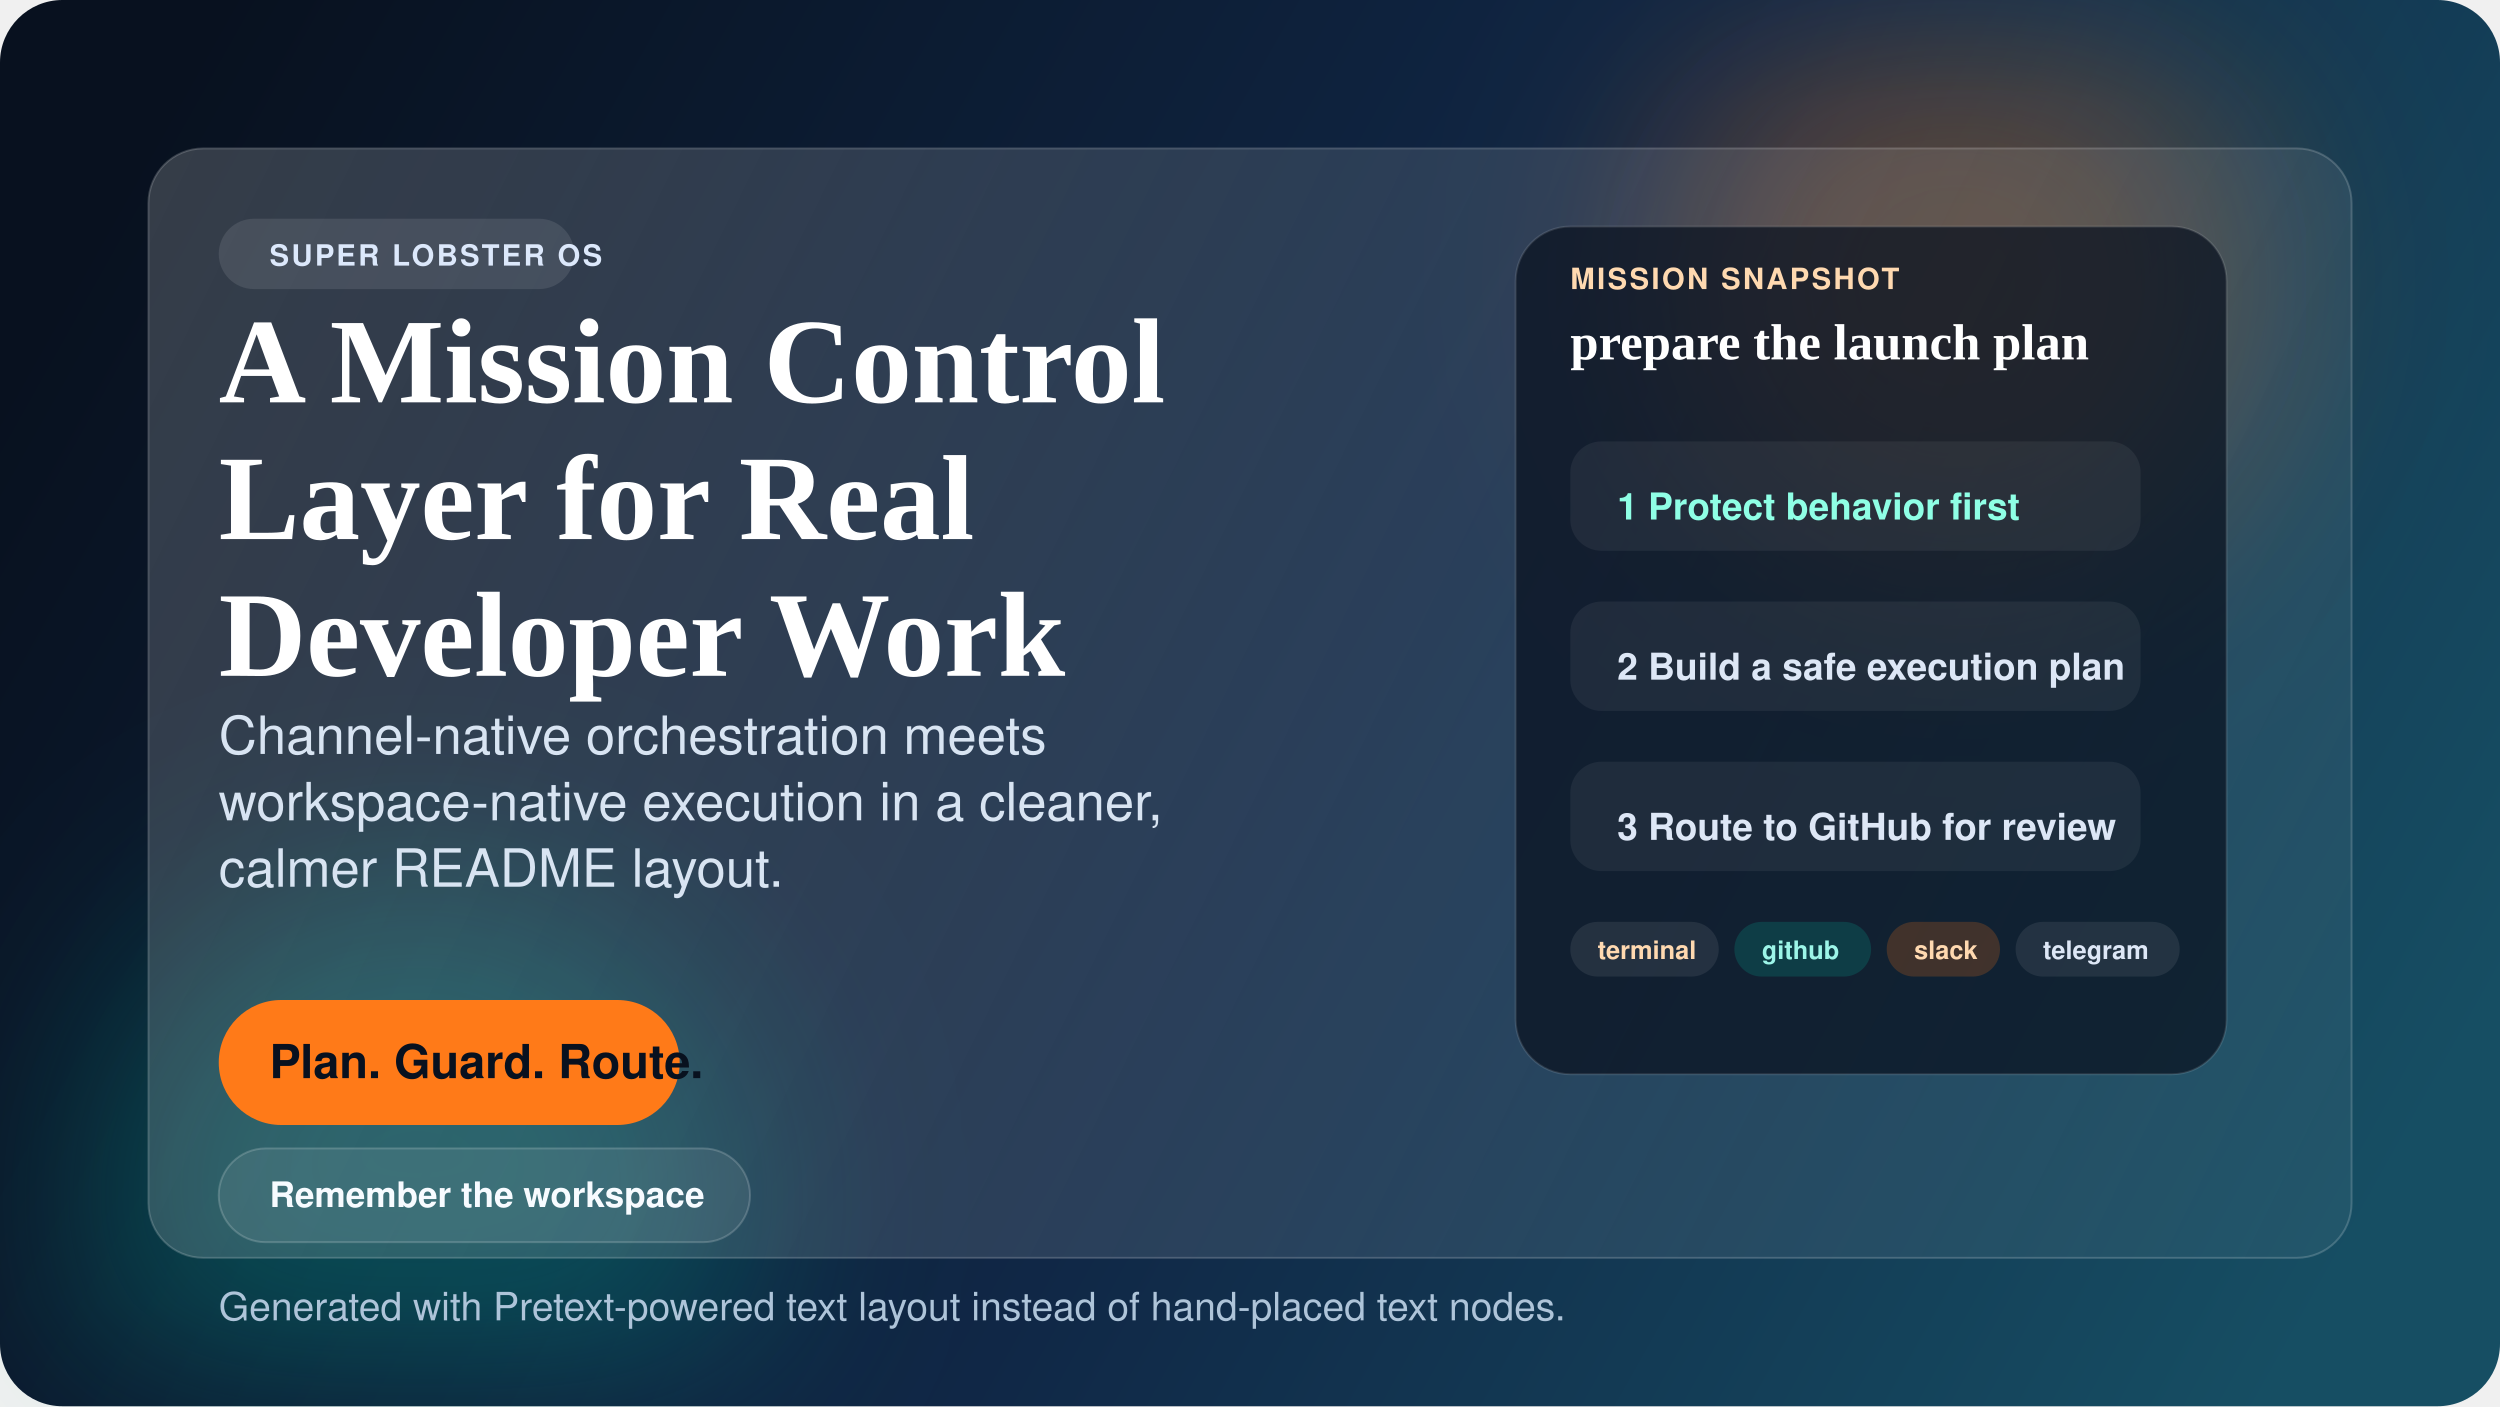
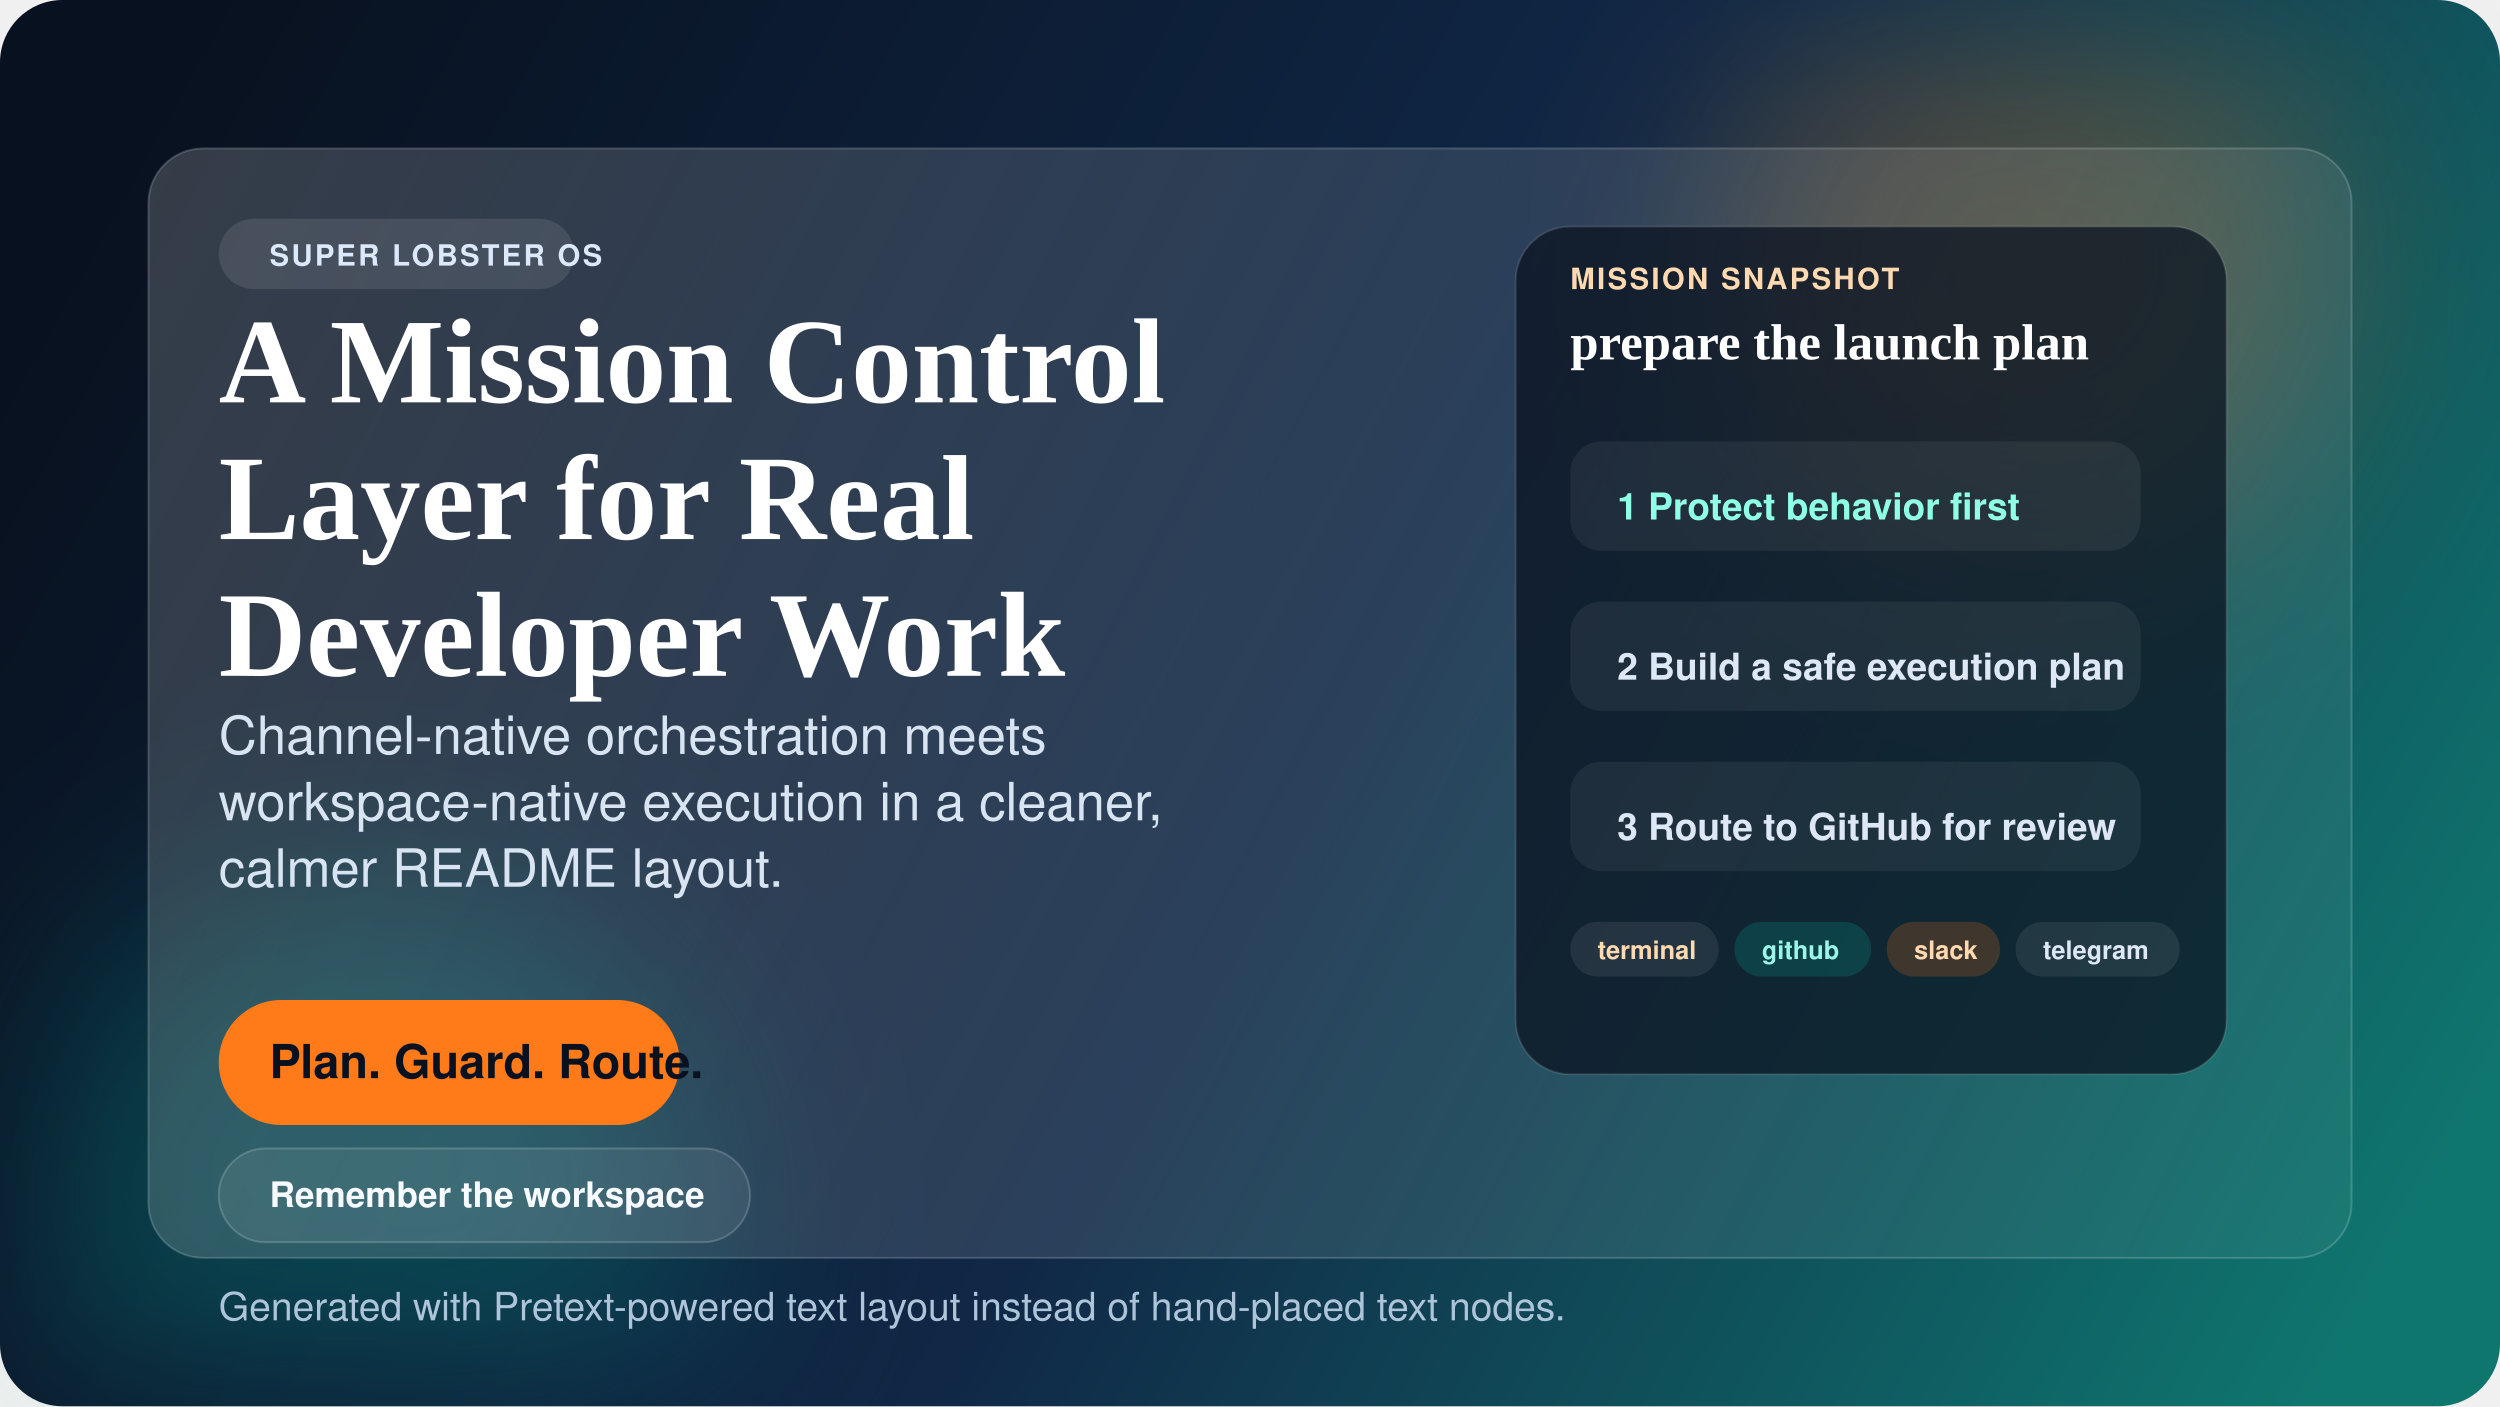
<svg xmlns="http://www.w3.org/2000/svg" width="1280" height="720" viewBox="0 0 1280 720" fill="none">
  <defs>
-     <linearGradient id="heroBg" x1="88" y1="44" x2="1192" y2="664" gradientUnits="userSpaceOnUse">
+     <linearGradient id="posterBg" x1="80" y1="40" x2="1216" y2="666" gradientUnits="userSpaceOnUse">
      <stop stop-color="#08111f" />
-       <stop offset="0.54" stop-color="#102746" />
-       <stop offset="1" stop-color="#164e63" />
+       <stop offset="0.52" stop-color="#102746" />
+       <stop offset="1" stop-color="#0f766e" />
    </linearGradient>
-     <linearGradient id="heroCard" x1="84" y1="76" x2="1192" y2="620" gradientUnits="userSpaceOnUse">
+     <linearGradient id="posterGlass" x1="76" y1="76" x2="1204" y2="644" gradientUnits="userSpaceOnUse">
      <stop stop-color="rgba(255,255,255,0.18)" />
      <stop offset="1" stop-color="rgba(255,255,255,0.05)" />
    </linearGradient>
-     <filter id="heroBlur" x="0" y="0" width="1280" height="720" filterUnits="userSpaceOnUse">
+     <filter id="posterBlur" x="0" y="0" width="1280" height="720" filterUnits="userSpaceOnUse">
      <feGaussianBlur stdDeviation="56" />
    </filter>
  </defs>
-   <rect width="1280" height="720" rx="32" fill="url(#heroBg)" />
-   <g opacity="0.28" filter="url(#heroBlur)">
-     <circle cx="1002" cy="144" r="154" fill="#ff7a18" />
-     <circle cx="214" cy="618" r="170" fill="#00c2a8" />
+   <rect width="1280" height="720" rx="32" fill="url(#posterBg)" />
+   <g opacity="0.24" filter="url(#posterBlur)">
+     <circle cx="1040" cy="134" r="160" fill="#ff7a18" />
+     <circle cx="186" cy="624" r="176" fill="#00c2a8" />
  </g>
-   <rect x="76" y="76" width="1128" height="568" rx="28" fill="url(#heroCard)" stroke="rgba(255,255,255,0.18)" />
+   <rect x="76" y="76" width="1128" height="568" rx="28" fill="url(#posterGlass)" stroke="rgba(255,255,255,0.18)" />
  <rect x="112" y="112" width="182" height="36" rx="18" fill="rgba(255,255,255,0.10)" />
  <text x="138" y="136" fill="#dce8fb" font-family="Helvetica, Arial, sans-serif" font-size="15" font-weight="700" letter-spacing="1.2">SUPER LOBSTER OS</text>
  <text x="112" y="206" fill="#ffffff" font-family="Georgia, Times New Roman, serif" font-size="62" font-weight="700" letter-spacing="0">A Mission Control </text>
  <text x="112" y="276" fill="#ffffff" font-family="Georgia, Times New Roman, serif" font-size="62" font-weight="700" letter-spacing="0">Layer for Real </text>
  <text x="112" y="346" fill="#ffffff" font-family="Georgia, Times New Roman, serif" font-size="62" font-weight="700" letter-spacing="0">Developer Work</text>
  <text x="112" y="386" fill="#d8e4f2" font-family="Helvetica, Arial, sans-serif" font-size="27" font-weight="400" letter-spacing="0">Channel-native orchestration meets </text>
  <text x="112" y="420" fill="#d8e4f2" font-family="Helvetica, Arial, sans-serif" font-size="27" font-weight="400" letter-spacing="0">workspace-native execution in a cleaner, </text>
  <text x="112" y="454" fill="#d8e4f2" font-family="Helvetica, Arial, sans-serif" font-size="27" font-weight="400" letter-spacing="0">calmer README layout.</text>
  <g>
    <rect x="112" y="512" width="236" height="64" rx="32" fill="#ff7a18" stroke="none" />
    <text x="138" y="552" fill="#08111f" font-family="Helvetica, Arial, sans-serif" font-size="24" font-weight="700">Plan. Guard. Route.</text>
  </g>
  <g>
    <rect x="112" y="588" width="272" height="48" rx="24" fill="rgba(255,255,255,0.08)" stroke="rgba(255,255,255,0.18)" />
    <text x="138" y="618" fill="#f7fbff" font-family="Helvetica, Arial, sans-serif" font-size="18" font-weight="700">Remember the workspace</text>
  </g>
  <g>
    <rect x="776" y="116" width="364" height="434" rx="28" fill="rgba(9,17,31,0.72)" stroke="rgba(255,255,255,0.12)" />
    <text x="804" y="148" fill="#ffd9b0" font-family="Helvetica, Arial, sans-serif" font-size="15" font-weight="700" letter-spacing="1.2">MISSION SNAPSHOT</text>
    <text x="804" y="184" fill="#ffffff" font-family="Georgia, Times New Roman, serif" font-size="26" font-weight="700" letter-spacing="0">prepare the launch plan</text>
    <rect x="804" y="226" width="292" height="56" rx="16" fill="rgba(255,255,255,0.06)" />
    <text x="828" y="266" fill="#8fffe5" font-family="Helvetica, Arial, sans-serif" font-size="19" font-weight="700" letter-spacing="0">1 Protect behavior first</text>
    <rect x="804" y="308" width="292" height="56" rx="16" fill="rgba(255,255,255,0.06)" />
    <text x="828" y="348" fill="#dde7f6" font-family="Helvetica, Arial, sans-serif" font-size="19" font-weight="700" letter-spacing="0">2 Build a safe execution plan</text>
    <rect x="804" y="390" width="292" height="56" rx="16" fill="rgba(255,255,255,0.06)" />
    <text x="828" y="430" fill="#dde7f6" font-family="Helvetica, Arial, sans-serif" font-size="19" font-weight="700" letter-spacing="0">3 Route to GitHub for review</text>
    <g>
      <rect x="804" y="472" width="76" height="28" rx="14" fill="rgba(255,255,255,0.08)" />
      <text x="818" y="491" fill="#ffd9b0" font-family="Helvetica, Arial, sans-serif" font-size="13" font-weight="700">terminal</text>
    </g>
    <g>
      <rect x="888" y="472" width="70" height="28" rx="14" fill="rgba(0,194,168,0.18)" />
      <text x="902" y="491" fill="#9cf5e8" font-family="Helvetica, Arial, sans-serif" font-size="13" font-weight="700">github</text>
    </g>
    <g>
      <rect x="966" y="472" width="58" height="28" rx="14" fill="rgba(255,122,24,0.20)" />
      <text x="980" y="491" fill="#ffd9b0" font-family="Helvetica, Arial, sans-serif" font-size="13" font-weight="700">slack</text>
    </g>
    <g>
      <rect x="1032" y="472" width="84" height="28" rx="14" fill="rgba(255,255,255,0.08)" />
      <text x="1046" y="491" fill="#dde7f6" font-family="Helvetica, Arial, sans-serif" font-size="13" font-weight="700">telegram</text>
    </g>
  </g>
  <text x="112" y="676" fill="#aec4d9" font-family="Helvetica, Arial, sans-serif" font-size="20">Generated with Pretext-powered text layout instead of hand-placed text nodes.</text>
</svg>
